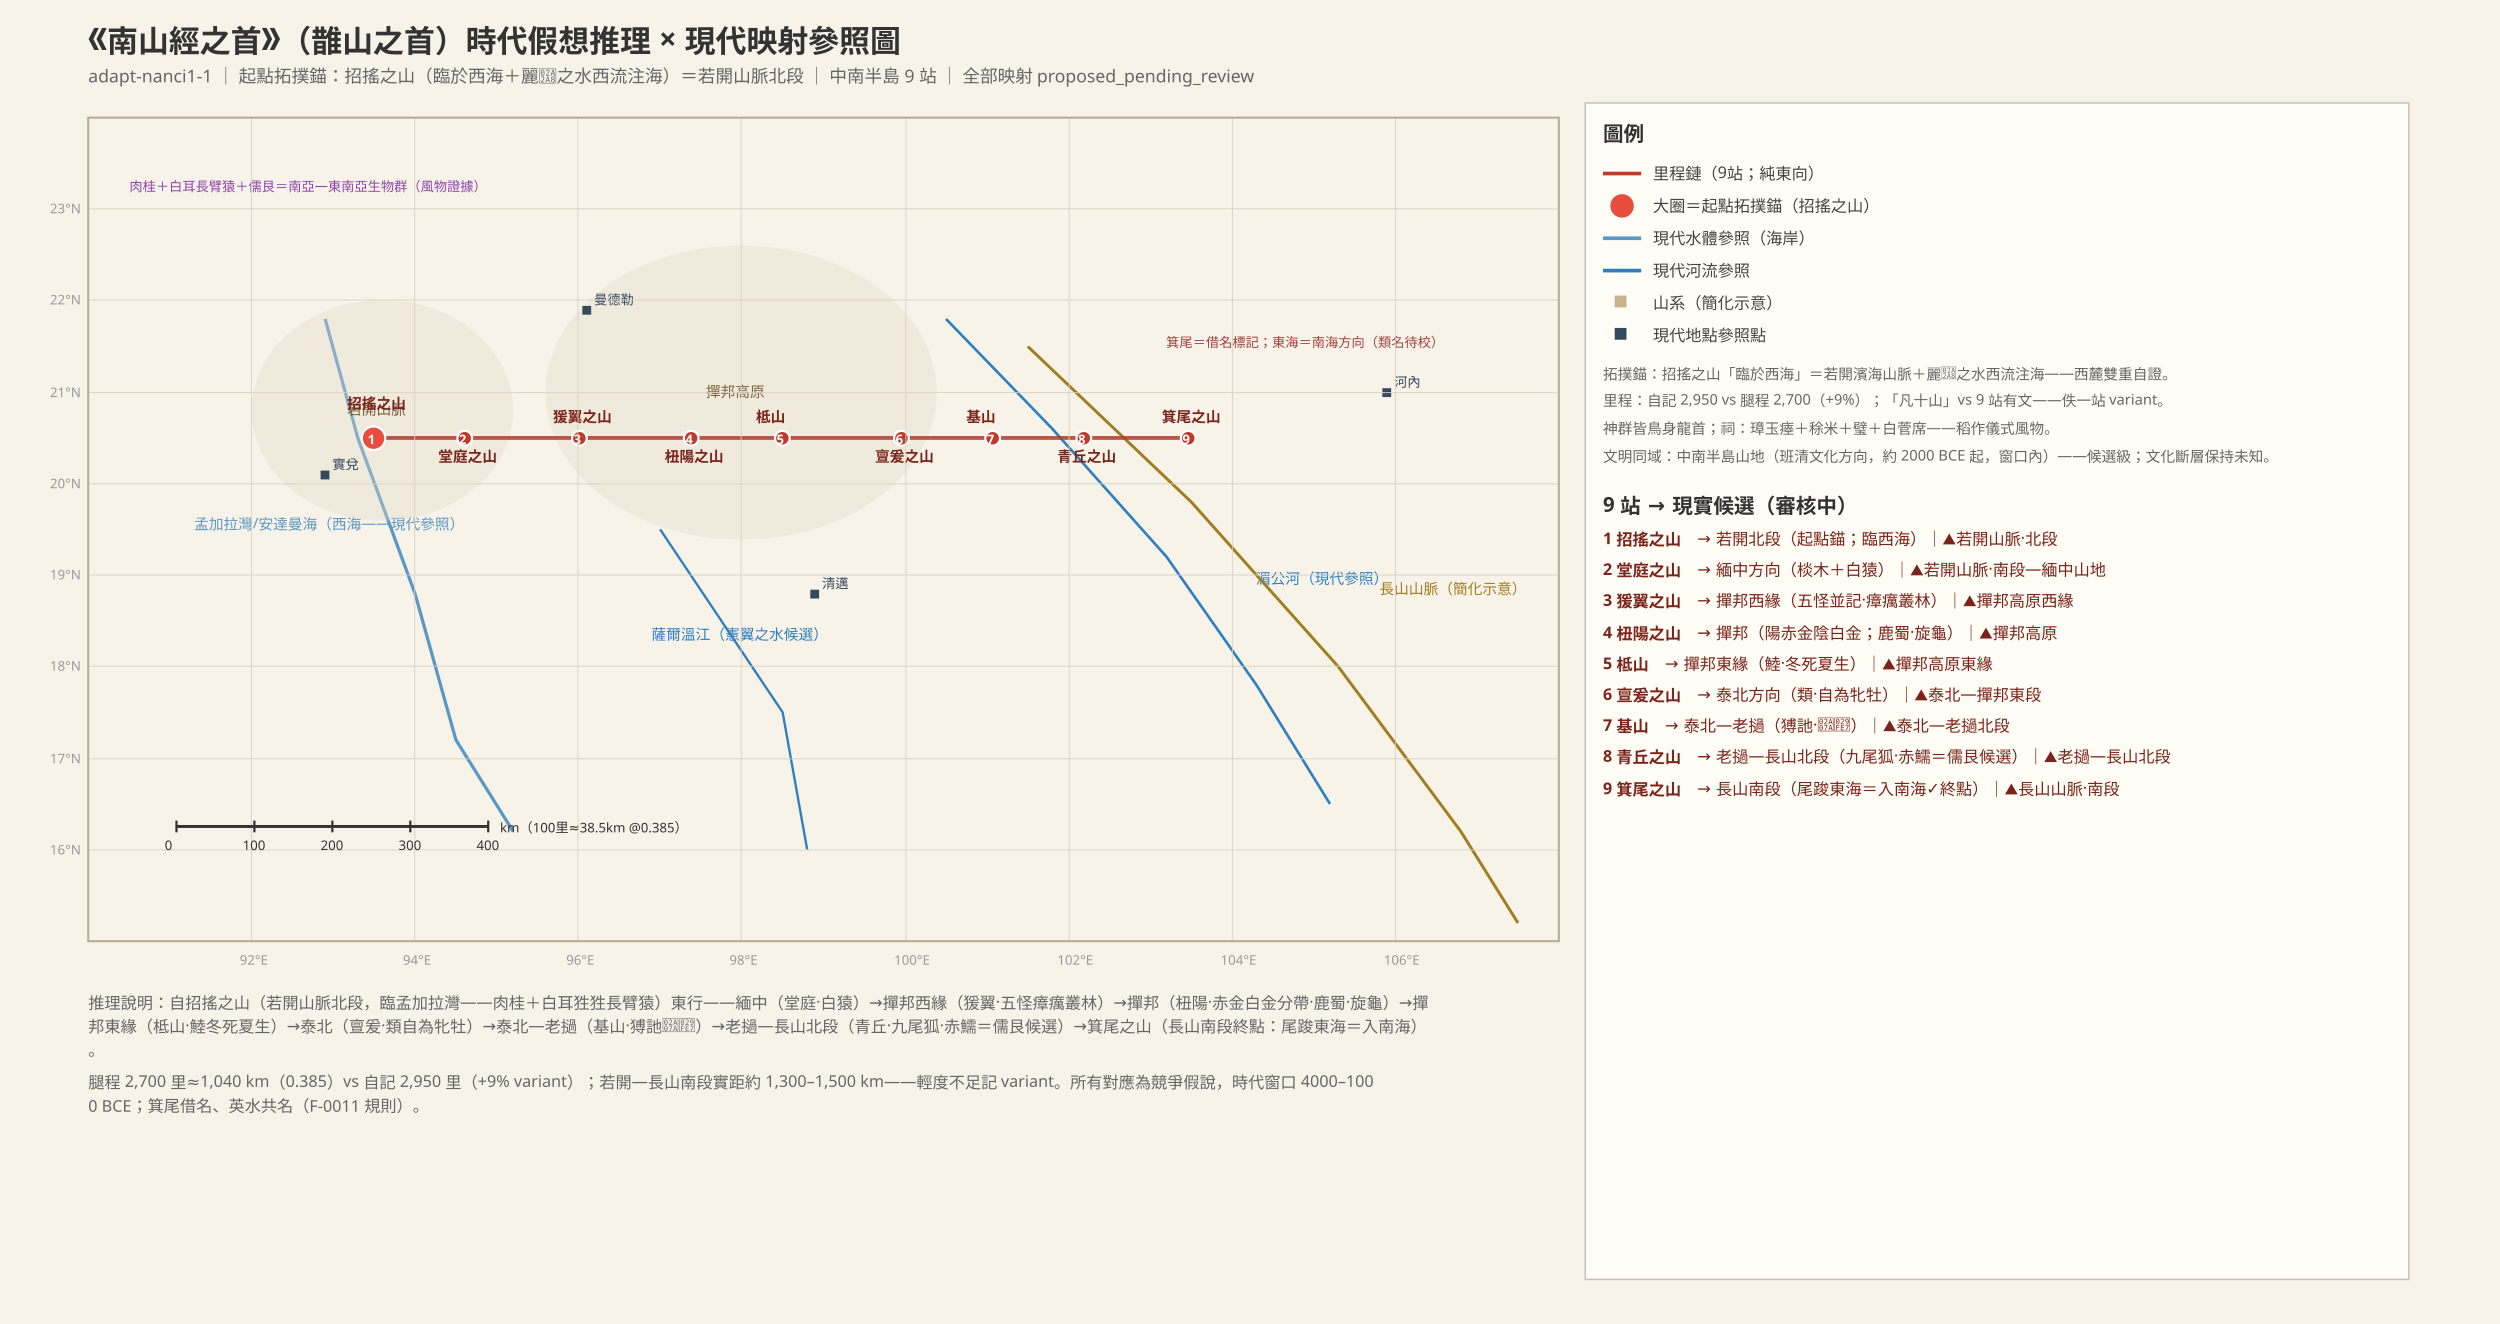
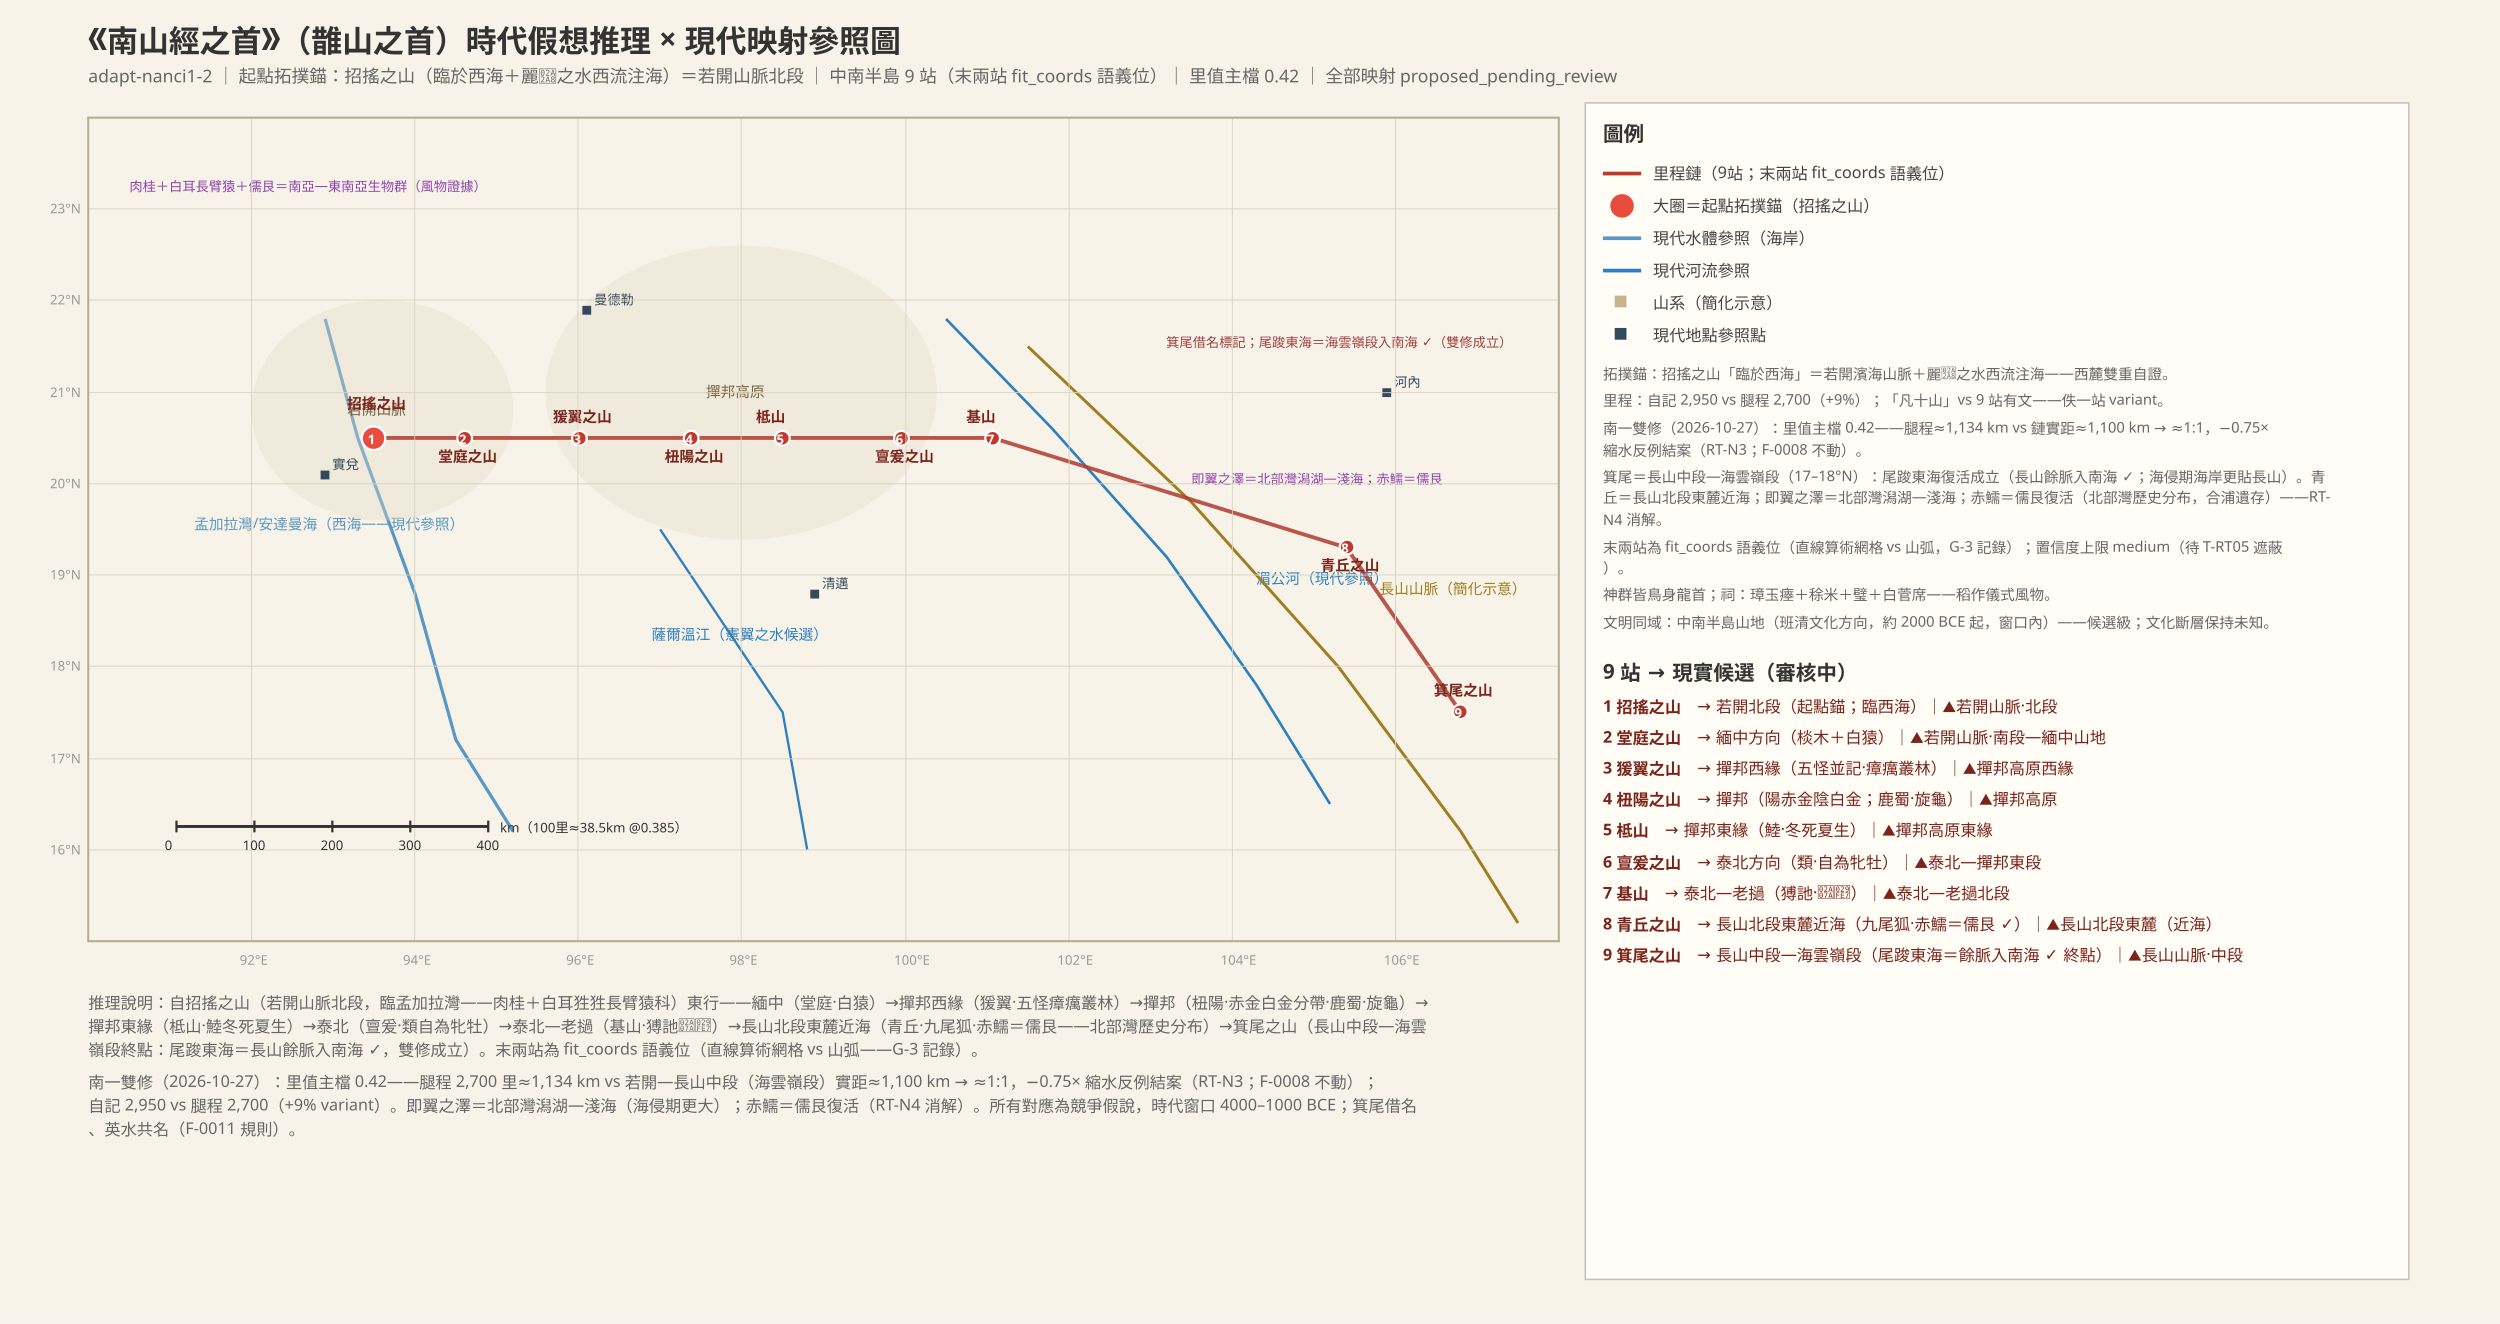
<svg xmlns="http://www.w3.org/2000/svg" width="1700" height="900" font-family="PingFang SC, Hiragino Sans GB, Microsoft YaHei, sans-serif">
  <rect width="1700" height="900" fill="#f7f3e8" />
  <defs>
    <marker id="arr" markerWidth="8" markerHeight="8" refX="7" refY="3" orient="auto">
      <path d="M0,0 L7,3 L0,6 Z" fill="#555" />
    </marker>
    <pattern id="sand" width="8" height="8" patternUnits="userSpaceOnUse">
      <rect width="8" height="8" fill="#efe3c0" />
      <circle cx="2" cy="2" r="0.8" fill="#d6b96a" />
      <circle cx="6" cy="6" r="0.8" fill="#d6b96a" />
    </pattern>
    <clipPath id="mapclip">
      <rect x="60" y="80" width="1000" height="560" />
    </clipPath>
  </defs>
  <text x="60" y="34" font-size="21" font-weight="bold" fill="#333">《南山經之首》（䧿山之首）時代假想推理 × 現代映射參照圖</text>
-   <text x="60" y="56" font-size="12" fill="#666">adapt-nanci1-1 ｜ 起點拓撲錨：招搖之山（臨於西海＋麗𪊨之水西流注海）＝若開山脈北段 ｜ 中南半島 9 站 ｜ 全部映射 proposed_pending_review</text>
+   <text x="60" y="56" font-size="12" fill="#666">adapt-nanci1-2 ｜ 起點拓撲錨：招搖之山（臨於西海＋麗𪊨之水西流注海）＝若開山脈北段 ｜ 中南半島 9 站（末兩站 fit_coords 語義位）｜ 里值主檔 0.42 ｜ 全部映射 proposed_pending_review</text>
  <g clip-path="url(#mapclip)">
    <polyline points="221.1,216.9 243.3,297.8 282.2,403.6 310.0,503.1 348.9,565.3" fill="none" stroke="#5b97c4" stroke-width="2.2" />
    <text x="132" y="360" font-size="10" fill="#5b97c4">孟加拉灣/安達曼海（西海——現代參照）</text>
    <polyline points="643.3,216.9 715.6,291.6 793.3,378.7 854.4,465.8 904.4,546.7" fill="none" stroke="#2f7fbf" stroke-width="1.8" />
    <text x="854" y="397" font-size="10" fill="#2f7fbf">湄公河（現代參照）</text>
    <polyline points="698.9,235.6 810.0,341.3 910.0,453.3 993.3,565.3 1032.2,627.6" fill="none" stroke="#a07d1e" stroke-width="2" />
    <text x="938" y="404" font-size="10" fill="#a07d1e">長山山脈（簡化示意）</text>
    <polyline points="448.9,360.0 532.2,484.4 548.9,577.8" fill="none" stroke="#2f7fbf" stroke-width="1.6" />
    <text x="443" y="435" font-size="10" fill="#2f7fbf">薩爾溫江（憲翼之水候選）</text>
    <ellipse cx="504" cy="267" rx="133" ry="100" fill="#e2d9c8" opacity="0.35" />
    <text x="480" y="270" font-size="10" fill="#7a6540">撣邦高原</text>
    <ellipse cx="260" cy="279" rx="89" ry="75" fill="#e2d9c8" opacity="0.35" />
    <text x="236" y="282" font-size="10" fill="#7a6540">若開山脈</text>
-     <polyline points="254.4,297.8 316.1,297.8 393.9,297.8 470.0,297.8 531.7,297.8 613.3,297.8 675.0,297.8 736.7,297.8 808.3,297.8" fill="none" stroke="#b03a2e" stroke-width="2.6" opacity="0.85" />
+     <polyline points="254.4,297.8 316.1,297.8 393.9,297.8 470.0,297.8 531.7,297.8 613.3,297.8 675.0,297.8 915.6,372.4 993.3,484.4" fill="none" stroke="#b03a2e" stroke-width="2.6" opacity="0.85" />
    <circle cx="254" cy="298" r="8" fill="#e74c3c" stroke="#fff" stroke-width="1.5" />
    <text x="250" y="302" font-size="9" fill="#fff" font-weight="bold">1</text>
    <text x="236" y="278" font-size="10" fill="#7b241c" font-weight="bold">招搖之山</text>
    <circle cx="316" cy="298" r="5" fill="#c0392b" stroke="#fff" stroke-width="1.5" />
    <text x="312" y="302" font-size="9" fill="#fff" font-weight="bold">2</text>
    <text x="298" y="314" font-size="10" fill="#7b241c" font-weight="bold">堂庭之山</text>
    <circle cx="394" cy="298" r="5" fill="#c0392b" stroke="#fff" stroke-width="1.5" />
    <text x="390" y="302" font-size="9" fill="#fff" font-weight="bold">3</text>
    <text x="376" y="287" font-size="10" fill="#7b241c" font-weight="bold">猨翼之山</text>
    <circle cx="470" cy="298" r="5" fill="#c0392b" stroke="#fff" stroke-width="1.5" />
    <text x="466" y="302" font-size="9" fill="#fff" font-weight="bold">4</text>
    <text x="452" y="314" font-size="10" fill="#7b241c" font-weight="bold">杻陽之山</text>
    <circle cx="532" cy="298" r="5" fill="#c0392b" stroke="#fff" stroke-width="1.5" />
    <text x="528" y="302" font-size="9" fill="#fff" font-weight="bold">5</text>
    <text x="514" y="287" font-size="10" fill="#7b241c" font-weight="bold">柢山</text>
    <circle cx="613" cy="298" r="5" fill="#c0392b" stroke="#fff" stroke-width="1.5" />
    <text x="609" y="302" font-size="9" fill="#fff" font-weight="bold">6</text>
    <text x="595" y="314" font-size="10" fill="#7b241c" font-weight="bold">亶爰之山</text>
    <circle cx="675" cy="298" r="5" fill="#c0392b" stroke="#fff" stroke-width="1.5" />
    <text x="671" y="302" font-size="9" fill="#fff" font-weight="bold">7</text>
    <text x="657" y="287" font-size="10" fill="#7b241c" font-weight="bold">基山</text>
-     <circle cx="737" cy="298" r="5" fill="#c0392b" stroke="#fff" stroke-width="1.5" />
-     <text x="733" y="302" font-size="9" fill="#fff" font-weight="bold">8</text>
-     <text x="719" y="314" font-size="10" fill="#7b241c" font-weight="bold">青丘之山</text>
-     <circle cx="808" cy="298" r="5" fill="#c0392b" stroke="#fff" stroke-width="1.5" />
-     <text x="804" y="302" font-size="9" fill="#fff" font-weight="bold">9</text>
-     <text x="790" y="287" font-size="10" fill="#7b241c" font-weight="bold">箕尾之山</text>
+     <circle cx="916" cy="372" r="5" fill="#c0392b" stroke="#fff" stroke-width="1.5" />
+     <text x="912" y="376" font-size="9" fill="#fff" font-weight="bold">8</text>
+     <text x="898" y="388" font-size="10" fill="#7b241c" font-weight="bold">青丘之山</text>
+     <circle cx="993" cy="484" r="5" fill="#c0392b" stroke="#fff" stroke-width="1.5" />
+     <text x="989" y="488" font-size="9" fill="#fff" font-weight="bold">9</text>
+     <text x="975" y="473" font-size="10" fill="#7b241c" font-weight="bold">箕尾之山</text>
    <text x="88" y="130" font-size="9" fill="#8e44ad">肉桂＋白耳長臂猿＋儒艮＝南亞—東南亞生物群（風物證據）</text>
-     <text x="793" y="236" font-size="9" fill="#a04040">箕尾＝借名標記；東海＝南海方向（類名待校）</text>
+     <text x="793" y="236" font-size="9" fill="#a04040">箕尾借名標記；尾踆東海＝海雲嶺段入南海 ✓（雙修成立）</text>
+     <text x="810" y="329" font-size="9" fill="#8e44ad">即翼之澤＝北部灣潟湖—淺海；赤鱬＝儒艮</text>
    <rect x="218" y="320" width="6" height="6" fill="#34495e" />
    <text x="226" y="319" font-size="9" fill="#34495e">實兌</text>
    <rect x="396" y="208" width="6" height="6" fill="#34495e" />
    <text x="404" y="207" font-size="9" fill="#34495e">曼德勒</text>
    <rect x="551" y="401" width="6" height="6" fill="#34495e" />
    <text x="559" y="400" font-size="9" fill="#34495e">清邁</text>
    <rect x="940" y="264" width="6" height="6" fill="#34495e" />
    <text x="948" y="263" font-size="9" fill="#34495e">河內</text>
  </g>
  <line x1="171" y1="640" x2="171" y2="80" stroke="#d9d2c0" stroke-width="0.6" />
  <text x="163" y="656" font-size="9" fill="#999">92°E</text>
  <line x1="282" y1="640" x2="282" y2="80" stroke="#d9d2c0" stroke-width="0.6" />
  <text x="274" y="656" font-size="9" fill="#999">94°E</text>
  <line x1="393" y1="640" x2="393" y2="80" stroke="#d9d2c0" stroke-width="0.6" />
  <text x="385" y="656" font-size="9" fill="#999">96°E</text>
  <line x1="504" y1="640" x2="504" y2="80" stroke="#d9d2c0" stroke-width="0.6" />
  <text x="496" y="656" font-size="9" fill="#999">98°E</text>
  <line x1="616" y1="640" x2="616" y2="80" stroke="#d9d2c0" stroke-width="0.6" />
  <text x="608" y="656" font-size="9" fill="#999">100°E</text>
  <line x1="727" y1="640" x2="727" y2="80" stroke="#d9d2c0" stroke-width="0.6" />
  <text x="719" y="656" font-size="9" fill="#999">102°E</text>
  <line x1="838" y1="640" x2="838" y2="80" stroke="#d9d2c0" stroke-width="0.6" />
  <text x="830" y="656" font-size="9" fill="#999">104°E</text>
  <line x1="949" y1="640" x2="949" y2="80" stroke="#d9d2c0" stroke-width="0.6" />
  <text x="941" y="656" font-size="9" fill="#999">106°E</text>
  <line x1="60" y1="578" x2="1060" y2="578" stroke="#d9d2c0" stroke-width="0.6" />
  <text x="34" y="581" font-size="9" fill="#999">16°N</text>
  <line x1="60" y1="516" x2="1060" y2="516" stroke="#d9d2c0" stroke-width="0.6" />
  <text x="34" y="519" font-size="9" fill="#999">17°N</text>
  <line x1="60" y1="453" x2="1060" y2="453" stroke="#d9d2c0" stroke-width="0.6" />
  <text x="34" y="456" font-size="9" fill="#999">18°N</text>
  <line x1="60" y1="391" x2="1060" y2="391" stroke="#d9d2c0" stroke-width="0.6" />
  <text x="34" y="394" font-size="9" fill="#999">19°N</text>
  <line x1="60" y1="329" x2="1060" y2="329" stroke="#d9d2c0" stroke-width="0.6" />
  <text x="34" y="332" font-size="9" fill="#999">20°N</text>
  <line x1="60" y1="267" x2="1060" y2="267" stroke="#d9d2c0" stroke-width="0.6" />
  <text x="34" y="270" font-size="9" fill="#999">21°N</text>
  <line x1="60" y1="204" x2="1060" y2="204" stroke="#d9d2c0" stroke-width="0.6" />
  <text x="34" y="207" font-size="9" fill="#999">22°N</text>
  <line x1="60" y1="142" x2="1060" y2="142" stroke="#d9d2c0" stroke-width="0.6" />
  <text x="34" y="145" font-size="9" fill="#999">23°N</text>
  <rect x="60" y="80" width="1000" height="560" fill="none" stroke="#b8ad92" stroke-width="1.4" />
  <line x1="120" y1="562" x2="332" y2="562" stroke="#333" stroke-width="2" />
  <line x1="120" y1="558" x2="120" y2="566" stroke="#333" stroke-width="1.5" />
  <text x="112" y="578" font-size="9" fill="#333">0</text>
  <line x1="173" y1="558" x2="173" y2="566" stroke="#333" stroke-width="1.5" />
  <text x="165" y="578" font-size="9" fill="#333">100</text>
  <line x1="226" y1="558" x2="226" y2="566" stroke="#333" stroke-width="1.5" />
  <text x="218" y="578" font-size="9" fill="#333">200</text>
  <line x1="279" y1="558" x2="279" y2="566" stroke="#333" stroke-width="1.5" />
  <text x="271" y="578" font-size="9" fill="#333">300</text>
  <line x1="332" y1="558" x2="332" y2="566" stroke="#333" stroke-width="1.5" />
  <text x="324" y="578" font-size="9" fill="#333">400</text>
  <text x="340" y="566" font-size="9" fill="#333">km（100里≈38.5km @0.385）</text>
  <rect x="1078" y="70" width="560" height="800" fill="#fffdf5" stroke="#cbb" />
  <text x="1090" y="96" font-size="14" font-weight="bold" fill="#333">圖例</text>
  <line x1="1090" y1="118" x2="1116" y2="118" stroke="#c0392b" stroke-width="2.5" />
-   <text x="1124" y="122" font-size="11" fill="#444">里程鏈（9站；純東向）</text>
+   <text x="1124" y="122" font-size="11" fill="#444">里程鏈（9站；末兩站 fit_coords 語義位）</text>
  <circle cx="1103" cy="140" r="8" fill="#e74c3c" />
  <text x="1124" y="144" font-size="11" fill="#444">大圈＝起點拓撲錨（招搖之山）</text>
  <line x1="1090" y1="162" x2="1116" y2="162" stroke="#5b97c4" stroke-width="2.5" />
  <text x="1124" y="166" font-size="11" fill="#444">現代水體參照（海岸）</text>
  <line x1="1090" y1="184" x2="1116" y2="184" stroke="#2f7fbf" stroke-width="2.5" />
  <text x="1124" y="188" font-size="11" fill="#444">現代河流參照</text>
  <rect x="1098" y="201" width="8" height="8" fill="#c9b18a" />
  <text x="1124" y="210" font-size="11" fill="#444">山系（簡化示意）</text>
  <rect x="1098" y="223" width="8" height="8" fill="#34495e" />
  <text x="1124" y="232" font-size="11" fill="#444">現代地點參照點</text>
  <text x="1090" y="258" font-size="10" fill="#666">拓撲錨：招搖之山「臨於西海」＝若開濱海山脈＋麗𪊨之水西流注海——西麓雙重自證。</text>
  <text x="1090" y="276" font-size="10" fill="#666">里程：自記 2,950 vs 腿程 2,700（+9%）；「凡十山」vs 9 站有文——佚一站 variant。</text>
-   <text x="1090" y="295" font-size="10" fill="#666">神群皆鳥身龍首；祠：璋玉瘞＋稌米＋璧＋白菅席——稻作儀式風物。</text>
-   <text x="1090" y="314" font-size="10" fill="#666">文明同域：中南半島山地（班清文化方向，約 2000 BCE 起，窗口內）——候選級；文化斷層保持未知。</text>
-   <text x="1090" y="348.0" font-size="14" font-weight="bold" fill="#333">9 站 → 現實候選（審核中）</text>
-   <text x="1090" y="370" font-size="11" fill="#7b241c">
+   <text x="1090" y="295" font-size="10" fill="#666">南一雙修（2026-10-27）：里值主檔 0.42——腿程≈1,134 km vs 鏈實距≈1,100 km → ≈1:1，−0.75× </text>
+   <text x="1090" y="310" font-size="10" fill="#666">縮水反例結案（RT-N3；F-0008 不動）。</text>
+   <text x="1090" y="328" font-size="10" fill="#666">箕尾＝長山中段—海雲嶺段（17–18°N）：尾踆東海復活成立（長山餘脈入南海 ✓；海侵期海岸更貼長山）。青</text>
+   <text x="1090" y="342" font-size="10" fill="#666">丘＝長山北段東麓近海；即翼之澤＝北部灣潟湖—淺海；赤鱬＝儒艮復活（北部灣歷史分布，合浦遺存）——RT-</text>
+   <text x="1090" y="357" font-size="10" fill="#666">N4 消解。</text>
+   <text x="1090" y="376" font-size="10" fill="#666">末兩站為 fit_coords 語義位（直線算術網格 vs 山弧，G-3 記錄）；置信度上限 medium（待 T-RT05 遮蔽</text>
+   <text x="1090" y="390" font-size="10" fill="#666">）。</text>
+   <text x="1090" y="408" font-size="10" fill="#666">神群皆鳥身龍首；祠：璋玉瘞＋稌米＋璧＋白菅席——稻作儀式風物。</text>
+   <text x="1090" y="427" font-size="10" fill="#666">文明同域：中南半島山地（班清文化方向，約 2000 BCE 起，窗口內）——候選級；文化斷層保持未知。</text>
+   <text x="1090" y="461.5" font-size="14" font-weight="bold" fill="#333">9 站 → 現實候選（審核中）</text>
+   <text x="1090" y="484" font-size="11" fill="#7b241c">
    <tspan font-weight="bold"> 1 招搖之山</tspan>　→ 若開北段（起點錨；臨西海）｜⛰若開山脈·北段</text>
-   <text x="1090" y="391" font-size="11" fill="#7b241c">
+   <text x="1090" y="505" font-size="11" fill="#7b241c">
    <tspan font-weight="bold"> 2 堂庭之山</tspan>　→ 緬中方向（棪木＋白猿）｜⛰若開山脈·南段—緬中山地</text>
-   <text x="1090" y="412" font-size="11" fill="#7b241c">
+   <text x="1090" y="526" font-size="11" fill="#7b241c">
    <tspan font-weight="bold"> 3 猨翼之山</tspan>　→ 撣邦西緣（五怪並記·瘴癘叢林）｜⛰撣邦高原西緣</text>
-   <text x="1090" y="434" font-size="11" fill="#7b241c">
+   <text x="1090" y="547" font-size="11" fill="#7b241c">
    <tspan font-weight="bold"> 4 杻陽之山</tspan>　→ 撣邦（陽赤金陰白金；鹿蜀·旋龜）｜⛰撣邦高原</text>
-   <text x="1090" y="455" font-size="11" fill="#7b241c">
+   <text x="1090" y="568" font-size="11" fill="#7b241c">
    <tspan font-weight="bold"> 5 柢山</tspan>　→ 撣邦東緣（鯥·冬死夏生）｜⛰撣邦高原東緣</text>
-   <text x="1090" y="476" font-size="11" fill="#7b241c">
+   <text x="1090" y="590" font-size="11" fill="#7b241c">
    <tspan font-weight="bold"> 6 亶爰之山</tspan>　→ 泰北方向（類·自為牝牡）｜⛰泰北—撣邦東段</text>
-   <text x="1090" y="497" font-size="11" fill="#7b241c">
+   <text x="1090" y="611" font-size="11" fill="#7b241c">
    <tspan font-weight="bold"> 7 基山</tspan>　→ 泰北—老撾（猼訑·𪁺𩿧）｜⛰泰北—老撾北段</text>
-   <text x="1090" y="518" font-size="11" fill="#7b241c">
-     <tspan font-weight="bold"> 8 青丘之山</tspan>　→ 老撾—長山北段（九尾狐·赤鱬＝儒艮候選）｜⛰老撾—長山北段</text>
-   <text x="1090" y="540" font-size="11" fill="#7b241c">
-     <tspan font-weight="bold"> 9 箕尾之山</tspan>　→ 長山南段（尾踆東海＝入南海✓終點）｜⛰長山山脈·南段</text>
-   <text x="60" y="686" font-size="11" fill="#666">推理說明：自招搖之山（若開山脈北段，臨孟加拉灣——肉桂＋白耳狌狌長臂猿）東行——緬中（堂庭·白猿）→撣邦西緣（猨翼·五怪瘴癘叢林）→撣邦（杻陽·赤金白金分帶·鹿蜀·旋龜）→撣</text>
-   <text x="60" y="702" font-size="11" fill="#666">邦東緣（柢山·鯥冬死夏生）→泰北（亶爰·類自為牝牡）→泰北—老撾（基山·猼訑𪁺𩿧）→老撾—長山北段（青丘·九尾狐·赤鱬＝儒艮候選）→箕尾之山（長山南段終點：尾踆東海＝入南海）</text>
-   <text x="60" y="718" font-size="11" fill="#666">。</text>
-   <text x="60" y="740" font-size="11" fill="#666">腿程 2,700 里≈1,040 km（0.385）vs 自記 2,950 里（+9% variant）；若開—長山南段實距約 1,300–1,500 km——輕度不足記 variant。所有對應為競爭假說，時代窗口 4000–100</text>
-   <text x="60" y="756" font-size="11" fill="#666">0 BCE；箕尾借名、英水共名（F-0011 規則）。</text>
+   <text x="1090" y="632" font-size="11" fill="#7b241c">
+     <tspan font-weight="bold"> 8 青丘之山</tspan>　→ 長山北段東麓近海（九尾狐·赤鱬＝儒艮 ✓）｜⛰長山北段東麓（近海）</text>
+   <text x="1090" y="653" font-size="11" fill="#7b241c">
+     <tspan font-weight="bold"> 9 箕尾之山</tspan>　→ 長山中段—海雲嶺段（尾踆東海＝餘脈入南海 ✓ 終點）｜⛰長山山脈·中段</text>
+   <text x="60" y="686" font-size="11" fill="#666">推理說明：自招搖之山（若開山脈北段，臨孟加拉灣——肉桂＋白耳狌狌長臂猿科）東行——緬中（堂庭·白猿）→撣邦西緣（猨翼·五怪瘴癘叢林）→撣邦（杻陽·赤金白金分帶·鹿蜀·旋龜）→</text>
+   <text x="60" y="702" font-size="11" fill="#666">撣邦東緣（柢山·鯥冬死夏生）→泰北（亶爰·類自為牝牡）→泰北—老撾（基山·猼訑𪁺𩿧）→長山北段東麓近海（青丘·九尾狐·赤鱬＝儒艮——北部灣歷史分布）→箕尾之山（長山中段—海雲</text>
+   <text x="60" y="718" font-size="11" fill="#666">嶺段終點：尾踆東海＝長山餘脈入南海 ✓，雙修成立）。末兩站為 fit_coords 語義位（直線算術網格 vs 山弧——G-3 記錄）。</text>
+   <text x="60" y="740" font-size="11" fill="#666">南一雙修（2026-10-27）：里值主檔 0.42——腿程 2,700 里≈1,134 km vs 若開—長山中段（海雲嶺段）實距≈1,100 km → ≈1:1，−0.75× 縮水反例結案（RT-N3；F-0008 不動）；</text>
+   <text x="60" y="756" font-size="11" fill="#666">自記 2,950 vs 腿程 2,700（+9% variant）。即翼之澤＝北部灣潟湖—淺海（海侵期更大）；赤鱬＝儒艮復活（RT-N4 消解）。所有對應為競爭假說，時代窗口 4000–1000 BCE；箕尾借名</text>
+   <text x="60" y="772" font-size="11" fill="#666">、英水共名（F-0011 規則）。</text>
</svg>
